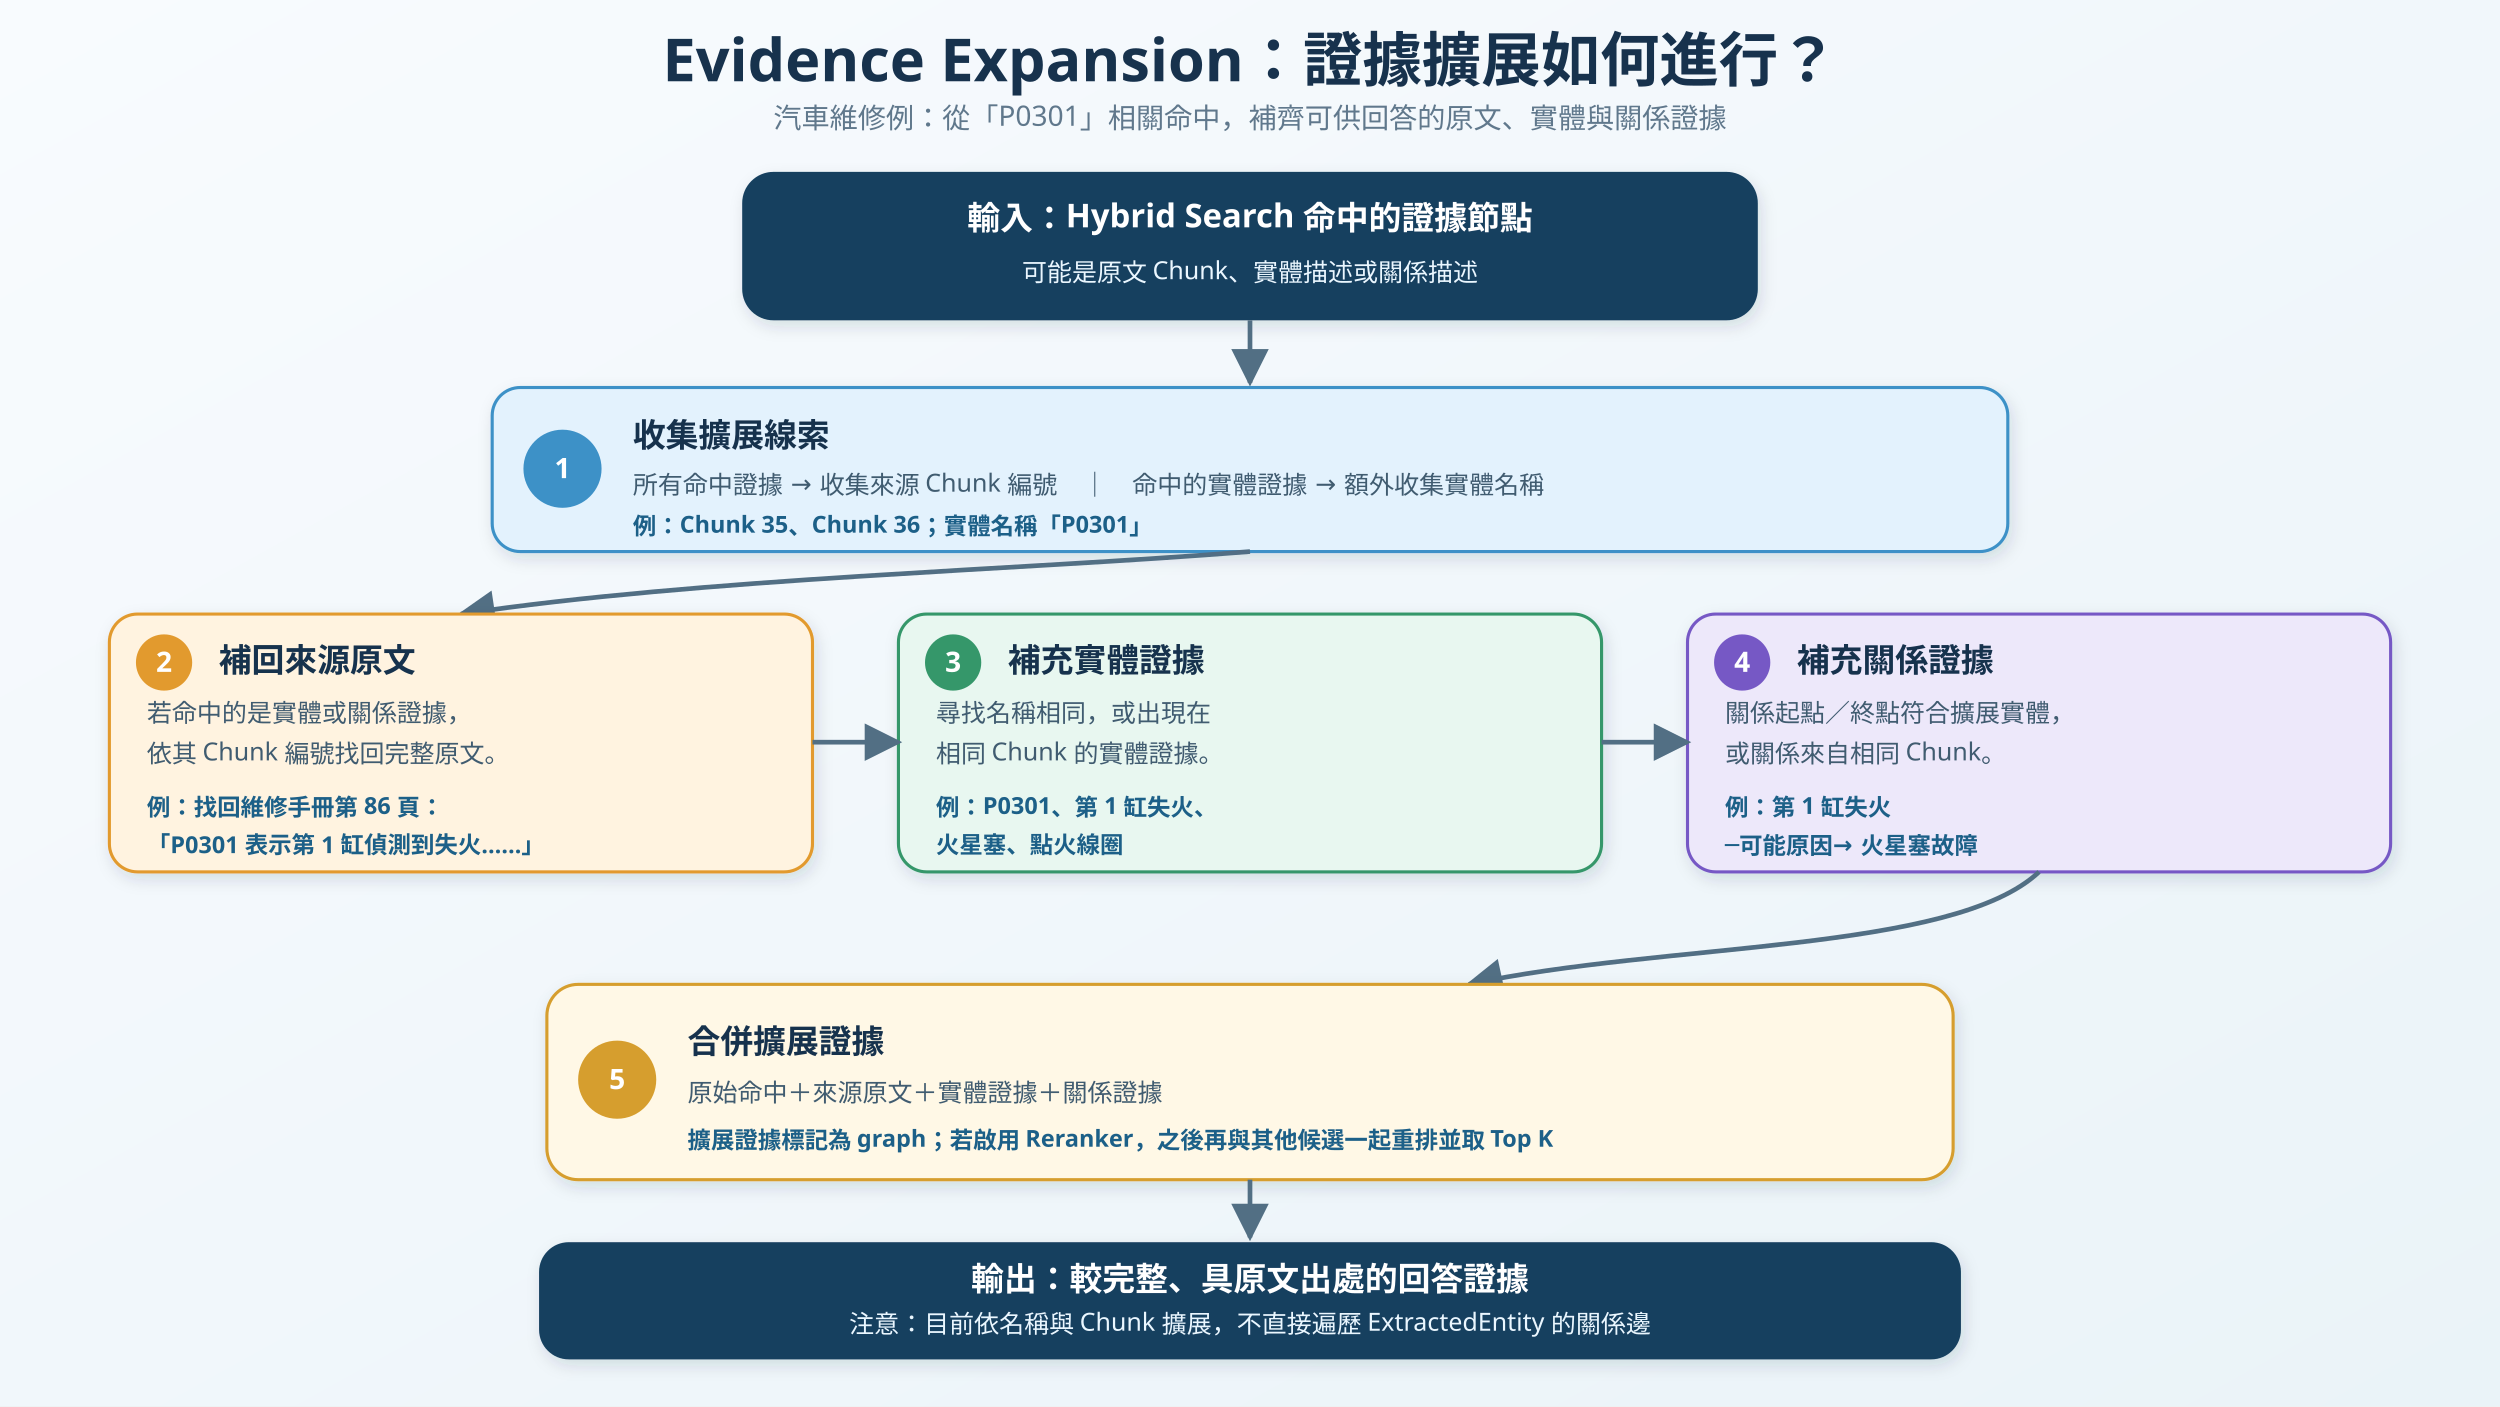
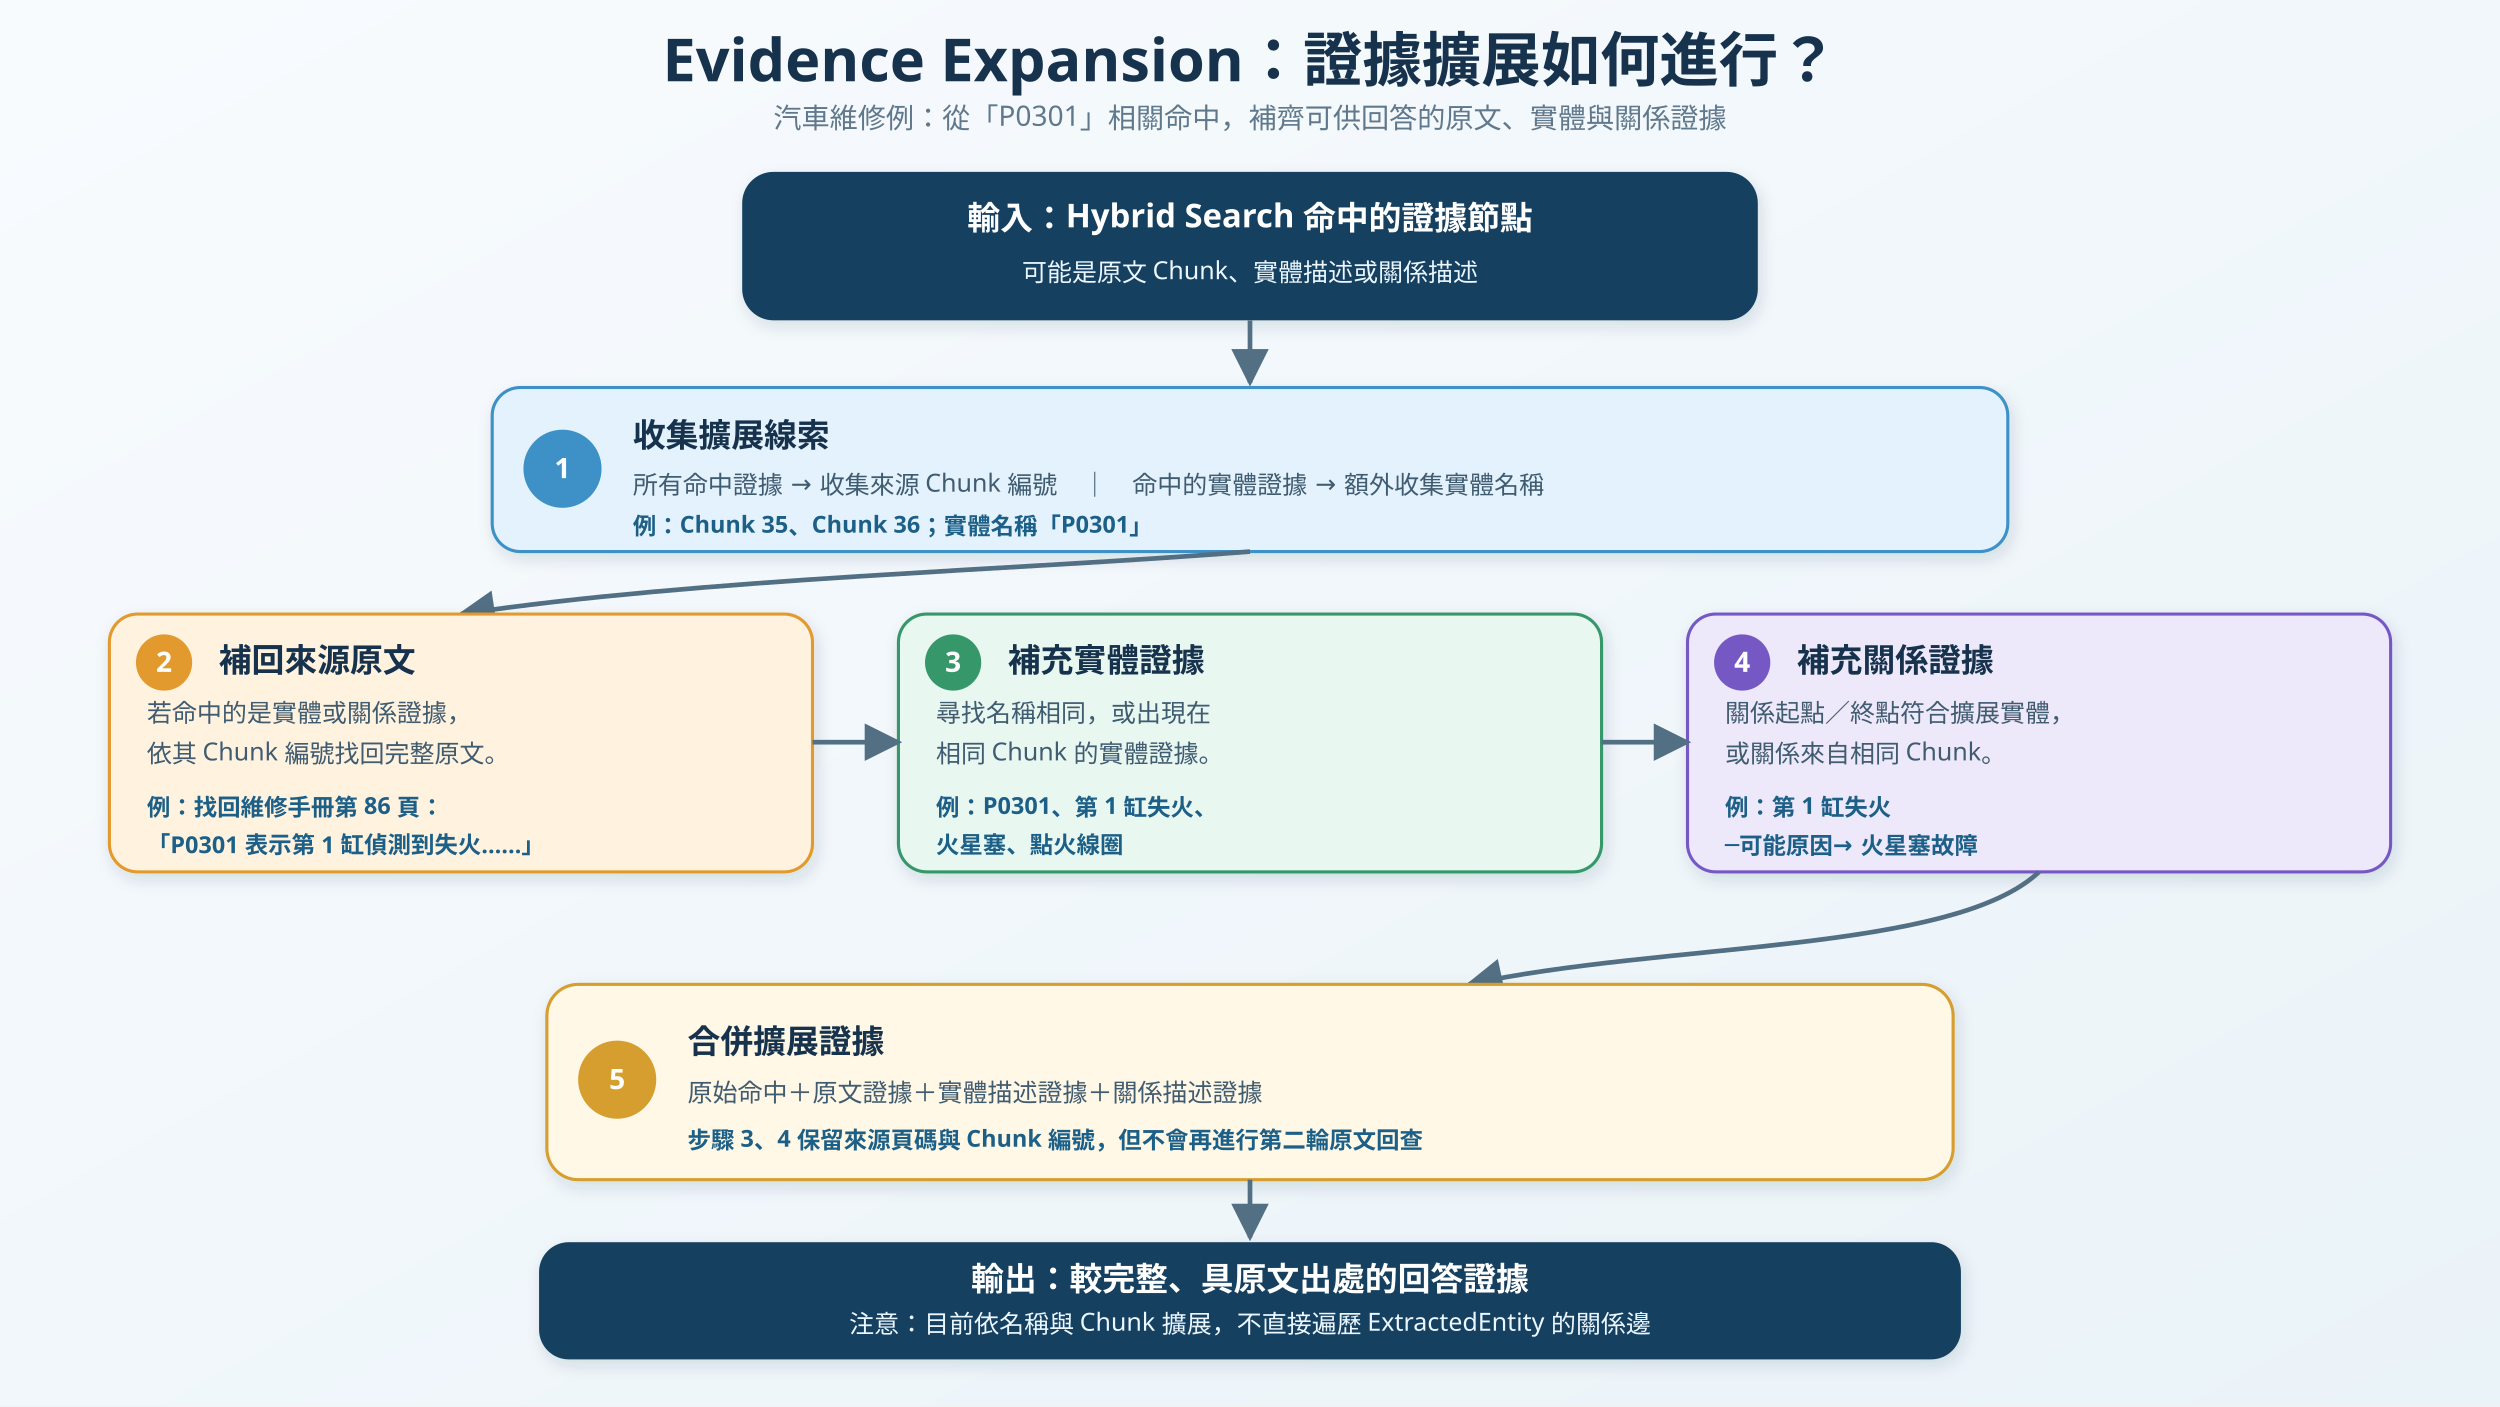
<svg xmlns="http://www.w3.org/2000/svg" width="1600" height="900" viewBox="0 0 1600 900" role="img" aria-labelledby="title desc">
  <defs>
    <linearGradient id="bg" x2="1" y2="1">
      <stop stop-color="#F8FBFE" />
      <stop offset="1" stop-color="#EAF3F8" />
    </linearGradient>
    <filter id="s" x="-20%" y="-20%" width="140%" height="140%">
      <feDropShadow dy="4" stdDeviation="5" flood-color="#17324D" flood-opacity=".13" />
    </filter>
    <marker id="a" viewBox="0 0 10 10" refX="9" refY="5" markerWidth="8" markerHeight="8" orient="auto">
      <path d="M0 0L10 5 0 10Z" fill="#526F84" />
    </marker>
    <style>.f{font-family:"Noto Sans TC","Microsoft JhengHei",sans-serif}.t{font-size:38px;font-weight:700;fill:#17324D}.st{font-size:18px;fill:#60788C}.h{font-size:21px;font-weight:700;fill:#17324D}.b{font-size:16px;fill:#405B70}.e{font-size:15px;font-weight:600;fill:#1E6088}.n{font-size:18px;font-weight:700;fill:#fff}.wt{font-size:21px;font-weight:700;fill:#fff}.wb{font-size:16px;fill:#EAF7FF}.ar{fill:none;stroke:#526F84;stroke-width:3;marker-end:url(#a)}.dash{fill:none;stroke:#9A6B28;stroke-width:2.5;stroke-dasharray:8 6;marker-end:url(#a)}</style>
  </defs>
  <rect width="1600" height="900" fill="url(#bg)" />
  <text x="800" y="52" text-anchor="middle" class="f t">Evidence Expansion：證據擴展如何進行？</text>
  <text x="800" y="82" text-anchor="middle" class="f st">汽車維修例：從「P0301」相關命中，補齊可供回答的原文、實體與關係證據</text>
  <g filter="url(#s)">
    <rect x="475" y="110" width="650" height="95" rx="20" fill="#173F5F" />
    <text x="800" y="147" text-anchor="middle" class="f wt">輸入：Hybrid Search 命中的證據節點</text>
    <text x="800" y="180" text-anchor="middle" class="f wb">可能是原文 Chunk、實體描述或關係描述</text>
  </g>
  <path d="M800 205V245" class="ar" />
  <g filter="url(#s)">
    <rect x="315" y="248" width="970" height="105" rx="18" fill="#E3F2FD" stroke="#3C91C7" stroke-width="2" />
    <circle cx="360" cy="300" r="25" fill="#3C91C7" />
    <text x="360" y="306" text-anchor="middle" class="f n">1</text>
    <text x="405" y="286" class="f h">收集擴展線索</text>
    <text x="405" y="316" class="f b">所有命中證據 → 收集來源 Chunk 編號　｜　命中的實體證據 → 額外收集實體名稱</text>
    <text x="405" y="342" class="f e">例：Chunk 35、Chunk 36；實體名稱「P0301」</text>
  </g>
  <path d="M800 353C650 365 450 370 295 393" class="ar" />
  <g filter="url(#s)">
    <rect x="70" y="393" width="450" height="165" rx="18" fill="#FFF3E0" stroke="#E29A2D" stroke-width="2" />
    <circle cx="105" cy="424" r="18" fill="#E29A2D" />
    <text x="105" y="430" text-anchor="middle" class="f n">2</text>
    <text x="140" y="430" class="f h">補回來源原文</text>
    <text x="94" y="462" class="f b">若命中的是實體或關係證據，</text>
    <text x="94" y="488" class="f b">依其 Chunk 編號找回完整原文。</text>
    <text x="94" y="522" class="f e">例：找回維修手冊第 86 頁：</text>
    <text x="94" y="546" class="f e">「P0301 表示第 1 缸偵測到失火……」</text>
  </g>
  <g filter="url(#s)">
    <rect x="575" y="393" width="450" height="165" rx="18" fill="#E8F7F0" stroke="#35976A" stroke-width="2" />
    <circle cx="610" cy="424" r="18" fill="#35976A" />
    <text x="610" y="430" text-anchor="middle" class="f n">3</text>
    <text x="645" y="430" class="f h">補充實體證據</text>
    <text x="599" y="462" class="f b">尋找名稱相同，或出現在</text>
    <text x="599" y="488" class="f b">相同 Chunk 的實體證據。</text>
    <text x="599" y="522" class="f e">例：P0301、第 1 缸失火、</text>
    <text x="599" y="546" class="f e">火星塞、點火線圈</text>
  </g>
  <g filter="url(#s)">
    <rect x="1080" y="393" width="450" height="165" rx="18" fill="#EDE8FA" stroke="#7659C5" stroke-width="2" />
    <circle cx="1115" cy="424" r="18" fill="#7659C5" />
    <text x="1115" y="430" text-anchor="middle" class="f n">4</text>
    <text x="1150" y="430" class="f h">補充關係證據</text>
    <text x="1104" y="462" class="f b">關係起點／終點符合擴展實體，</text>
    <text x="1104" y="488" class="f b">或關係來自相同 Chunk。</text>
    <text x="1104" y="522" class="f e">例：第 1 缸失火</text>
    <text x="1104" y="546" class="f e">─可能原因→ 火星塞故障</text>
  </g>
  <path d="M520 475H575" class="ar" />
  <path d="M1025 475H1080" class="ar" />
  <path d="M1305 558C1250 610 1065 603 940 630" class="ar" />
  <g filter="url(#s)">
    <rect x="350" y="630" width="900" height="125" rx="20" fill="#FFF8E6" stroke="#D69E2E" stroke-width="2" />
    <circle cx="395" cy="691" r="25" fill="#D69E2E" />
    <text x="395" y="697" text-anchor="middle" class="f n">5</text>
    <text x="440" y="674" class="f h">合併擴展證據</text>
-     <text x="440" y="705" class="f b">原始命中＋來源原文＋實體證據＋關係證據</text>
-     <text x="440" y="735" class="f e">擴展證據標記為 graph；若啟用 Reranker，之後再與其他候選一起重排並取 Top K</text>
+     <text x="440" y="705" class="f b">原始命中＋原文證據＋實體描述證據＋關係描述證據</text>
+     <text x="440" y="735" class="f e">步驟 3、4 保留來源頁碼與 Chunk 編號，但不會再進行第二輪原文回查</text>
  </g>
  <path d="M800 755V792" class="ar" />
  <g filter="url(#s)">
    <rect x="345" y="795" width="910" height="75" rx="19" fill="#173F5F" />
    <text x="800" y="826" text-anchor="middle" class="f wt">輸出：較完整、具原文出處的回答證據</text>
    <text x="800" y="853" text-anchor="middle" class="f wb">注意：目前依名稱與 Chunk 擴展，不直接遍歷 ExtractedEntity 的關係邊</text>
  </g>
</svg>
